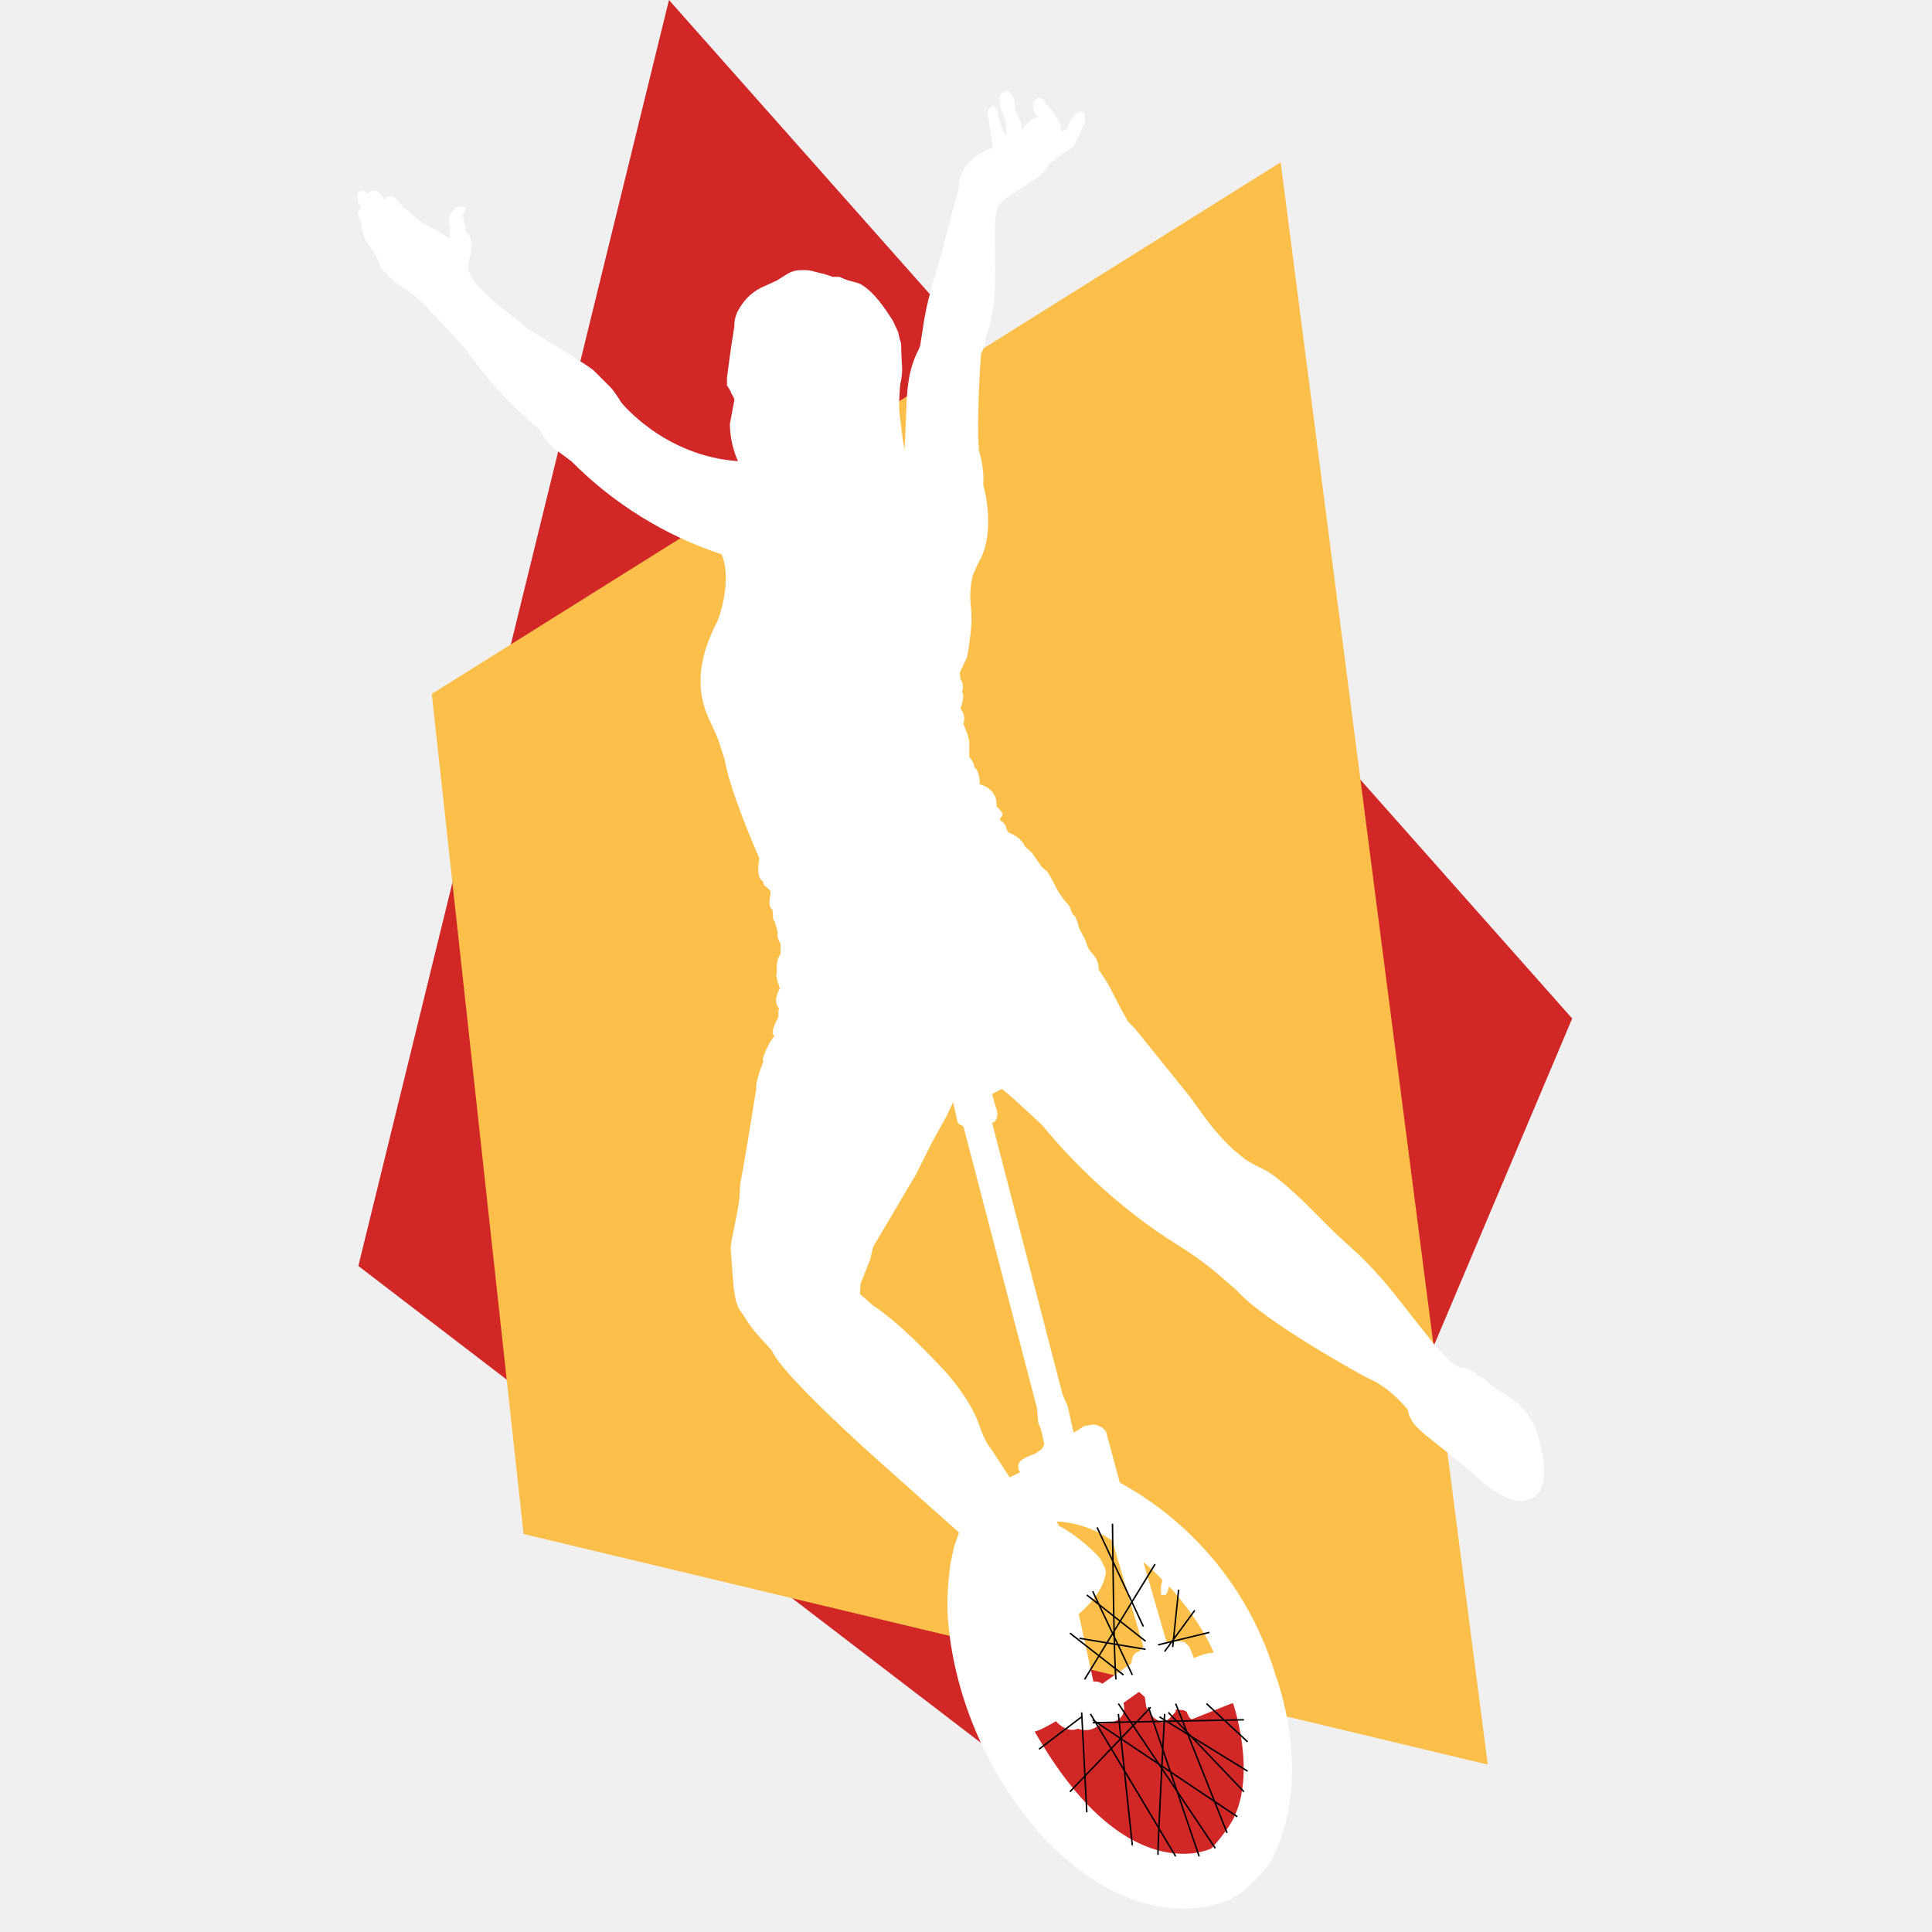
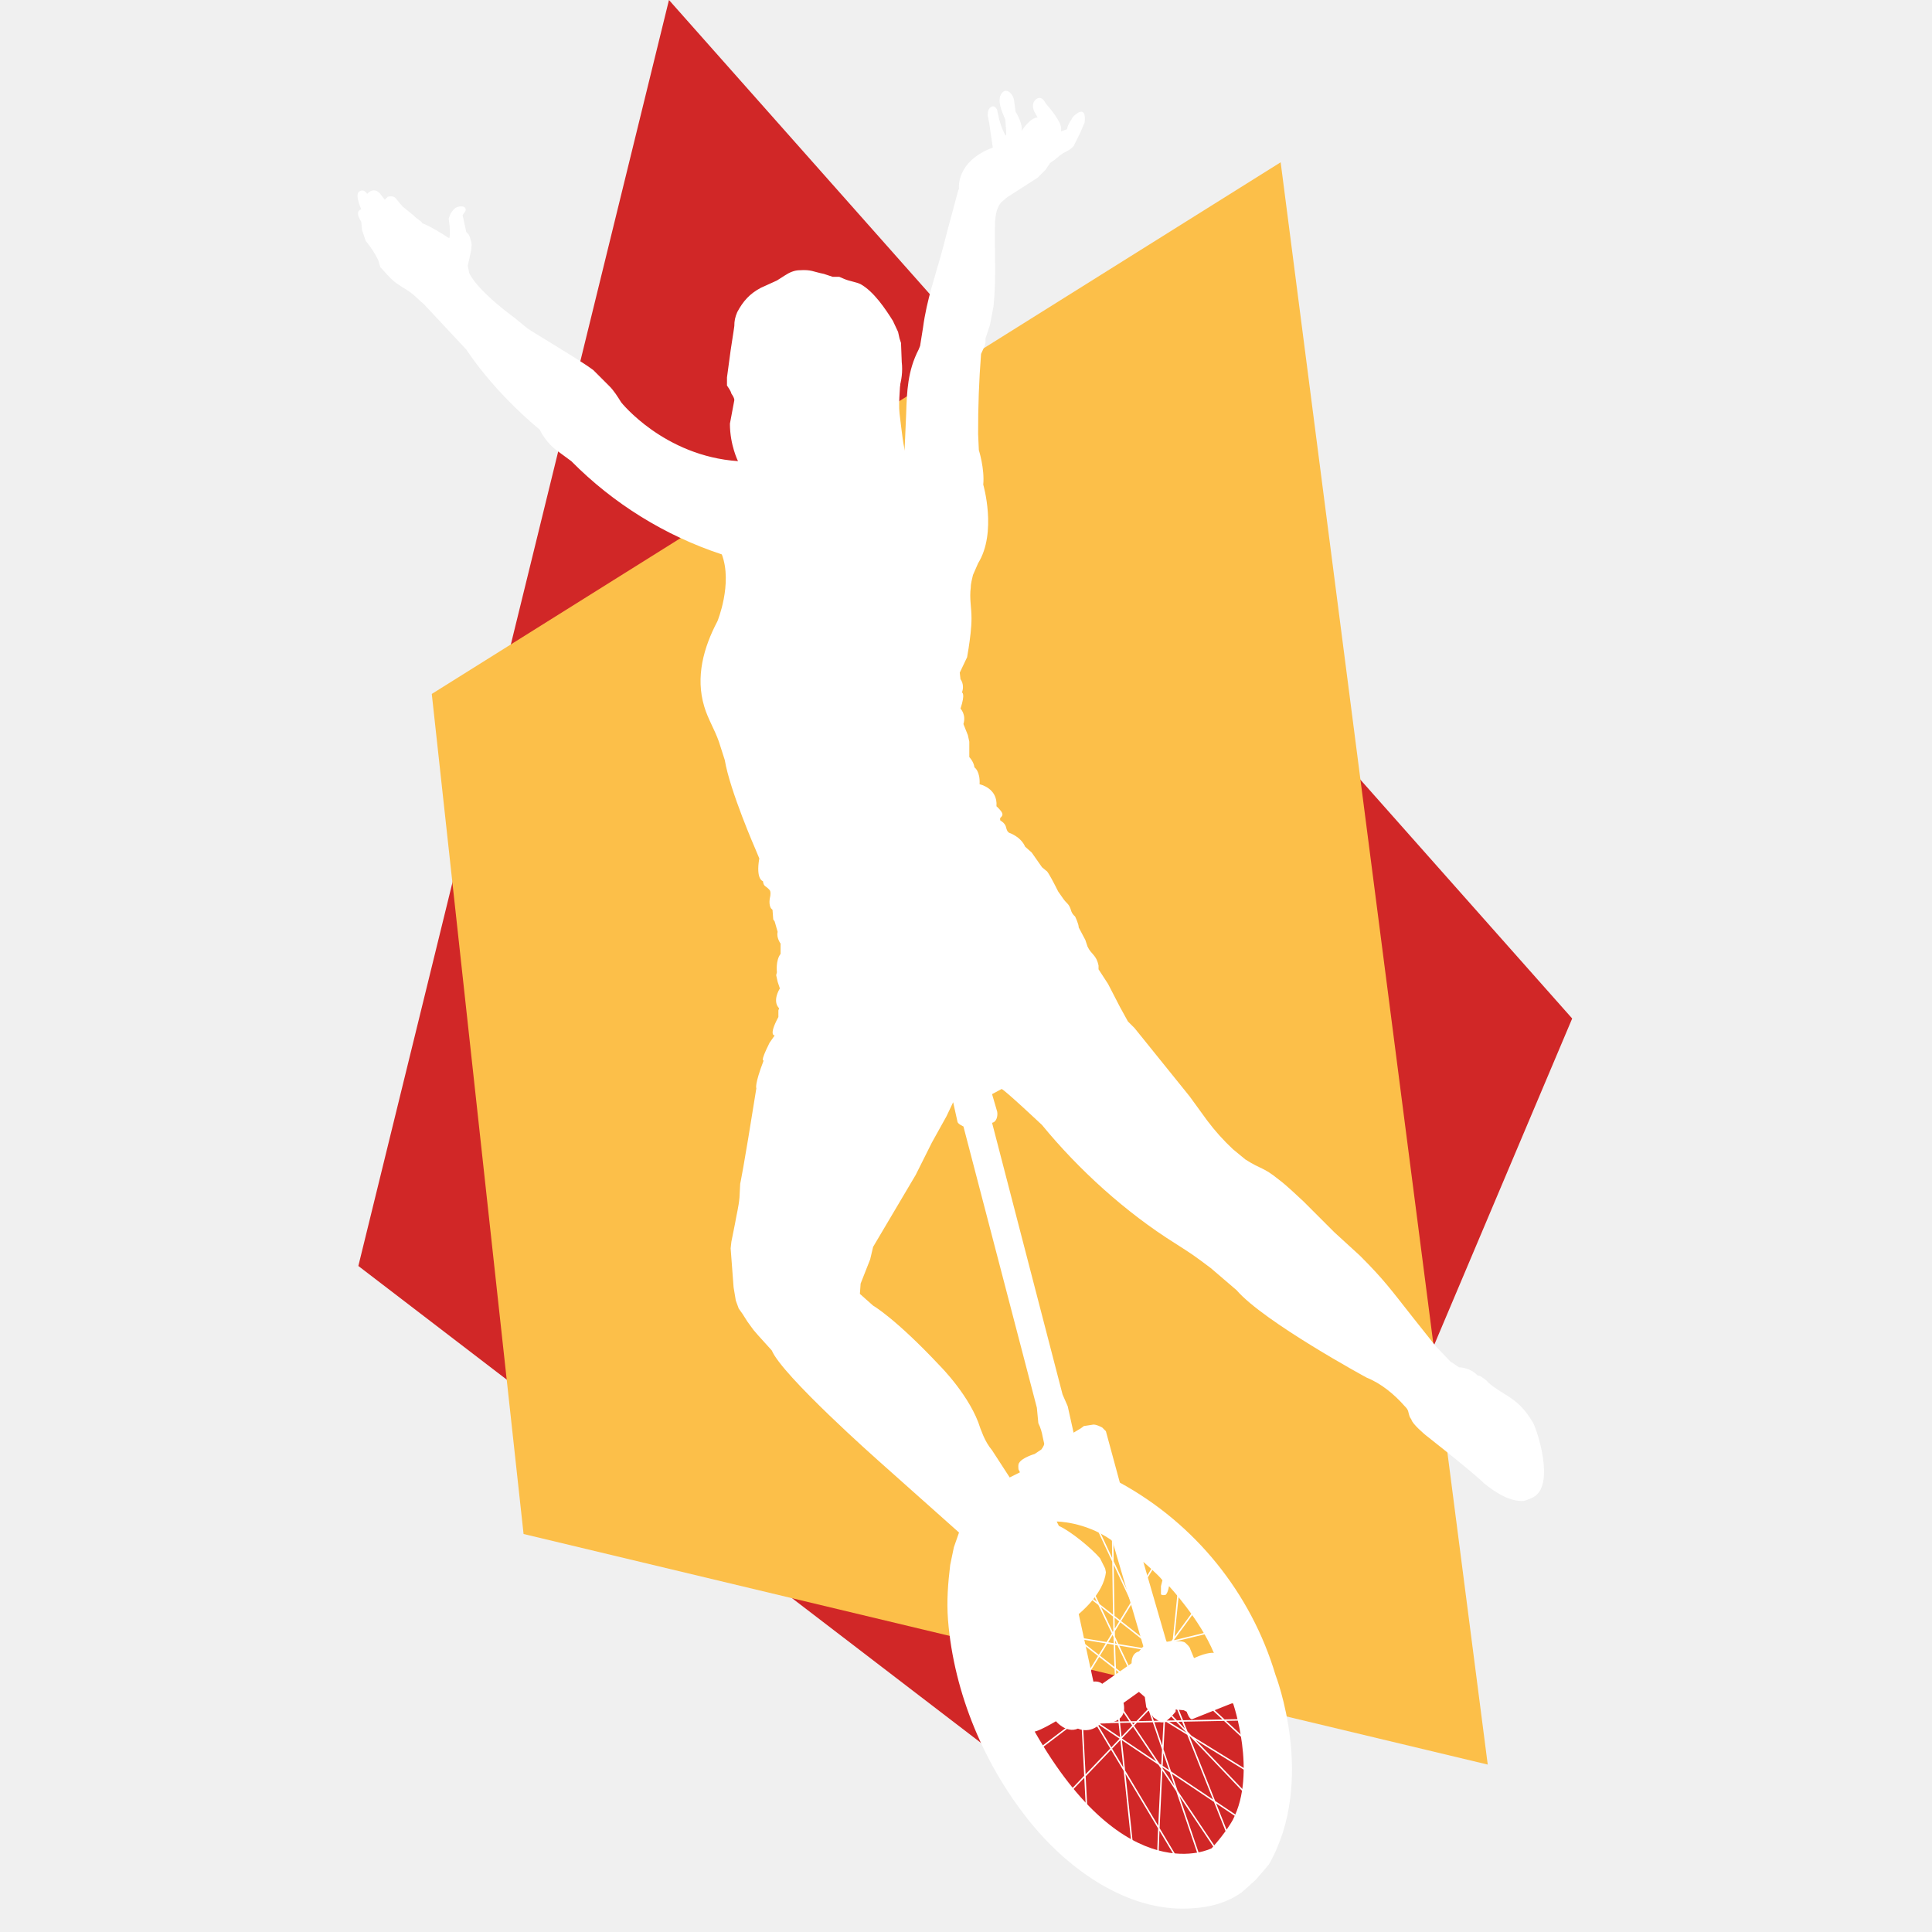
<svg xmlns="http://www.w3.org/2000/svg" viewBox="0 0 2631 2630" version="1" fill-rule="evenodd" clip-rule="evenodd" stroke-miterlimit="10">
  <path fill="none" d="M0 0h2630v2630H0z" />
  <g>
    <path d="M488 1724L911 0l1230 1387-512 1211-1141-874z" fill="#d12727" fill-rule="nonzero" />
    <path d="M1744 221L588 945l125 1144 1313 314-282-2182z" fill="#fcbf49" fill-rule="nonzero" />
    <g>
      <path fill="#fff" d="M1412 1917l2 21c3 6 5 13 6 19l2 9c0 3-4 8-4 8l-9 6s-17 5-21 12c-2 2-1 9-1 9l2 4-14 7-24-37c-5-6-9-13-12-20l-4-10c-13-43-55-85-55-85-61-65-91-82-91-82l-18-16 1-14 13-33 4-17 58-98 22-44 20-36 9-19 6 27c1 3 8 6 8 6l100 383m56 437s16 8 31-7c0 0 38 3 31-28l21-15 8 7 2 14 10 14 9 6c8 3 18-11 21-14v-3l11 1 4 2s4 12 8 10l55-22s33 95 0 159c0 0-9 17-29 39 0 0-116 60-241-159 0 0 5 0 29-14 0 0 14 17 30 10m45-257l2 2 42 143-6 7s-10 1-10 16l-40 28s-4-4-12-3l-20-92s34-27 37-57l-1-5-7-14c-11-13-40-37-56-44l-3-6s38 0 74 25m70 55l-2 8v11c1 2 6 1 6 1s3-1 5-12c0 0 42 45 61 91 0 0-7-2-27 7l-5-12c-1-4-4-6-7-9-3-2-7-2-11-2l-14 1-1-2-31-107s21 18 26 25m505-214c-21-36-39-36-61-55-3-4-7-6-11-9l-4-1c-10-11-25-11-25-11l-12-8-20-21-31-39c-30-38-39-51-72-84l-35-32-42-42c-11-10-22-21-34-30-21-17-23-13-45-27l-17-14a298 298 0 0 1-35-39l-24-33-75-93-9-9-11-20-16-31-13-20v-5c-3-15-10-15-15-26l-3-9-9-17c0-5-5-15-5-15-5-4-6-10-6-10-3-8-5-7-10-14l-7-10c-15-30-16-28-16-28l-6-5-14-20-9-8c-6-14-22-19-22-19l-2-2c-3-6-1-7-6-12l-4-3v-3s4-3 3-6c-1-4-8-10-8-10 2-25-23-30-23-30 1-18-7-23-7-23-1-8-7-14-7-14v-21l-2-9-6-15c4-13-4-21-4-21 7-21 2-22 2-22 4-11-2-18-2-18l-1-9 10-21 2-12c2-13 4-28 4-41 0-15-3-27-1-42 0-6 2-12 3-17l7-16c26-42 7-107 7-107 2-22-6-47-6-47l-1-22a1346 1346 0 0 1 4-109l5-11 1-4v-6l6-18 5-26c4-39 1-76 2-115 1-10 2-18 8-26l8-7 42-27 11-11 6-9 7-5 6-5c7-6 13-6 19-13l9-18 6-14c1-7 1-21-11-12-3 2-6 5-7 8-3 4-5 8-6 13l-8 3v1-1-5c-1-11-20-32-20-32l-4-6c-3-3-7-4-11 0s-4 9-2 15l5 9c-10 0-22 18-22 19 3-9-8-27-8-27l-2-15c-1-10-13-21-19-6-3 11 4 24 7 32l1 13c0 2 1 11-1 8-5-9-8-19-10-29l-1-5c-1-3-4-6-7-5-5 2-6 7-6 12l2 10 5 34c-51 19-46 56-46 56l-1 2-14 52-7 27c-10 37-22 70-27 108l-4 25-2 5c-15 29-16 57-17 88l-4 92-8 8c-18 3-26-26-26-26-14-32-10-48-10-48 14-1 18-16 23-26 12-22 22-45 19-71l-1-26-2-6-2-9-7-15c-10-16-26-40-44-50-6-3-15-4-22-7l-7-3h-9l-12-4c-15-3-17-6-33-5-7 0-14 3-20 7l-11 7-22 10c-15 8-24 18-32 33-3 7-4 12-4 19l-1 7-4 26-5 37v11c2 3 5 7 6 11 2 3 4 6 4 9l-6 32c0 29 11 51 11 51-101-7-159-80-159-80-5-8-10-16-16-22l-22-22c-17-13-80-50-90-57l-17-14s-49-35-62-61l-2-10 2-9c1-6 3-11 3-17 1-4-1-9-2-13l-2-4-3-3-2-9-3-14 4-6c1-4-2-6-6-6-6 0-10 3-13 8-2 2-3 6-4 9 0 0 3 17 1 26h-1c-26-17-36-20-36-20-2-4-8-6-11-10l-16-13-10-12c-3-2-7-2-10-1l-4 4-7-9c-9-9-17 1-17 1-6-9-12-2-12-2-4 6 4 23 4 23-10 3 0 17 0 17l1 11 5 15a135 135 0 0 1 17 26l3 10 14 15c11 11 24 15 35 26l11 10 57 61c42 63 100 109 100 109 9 19 24 29 24 29l19 14a516 516 0 0 0 205 127c15 40-6 91-6 91-19 36-30 76-18 116 5 17 14 31 20 48l8 25c7 42 42 122 42 122l5 12c-5 29 5 31 5 31 1 8 4 6 9 12 2 2 1 8 1 8-3 12 1 17 1 17l2 2 1 13 2 3 4 14c-2 8 4 16 4 16v14c-7 9-5 25-5 25l-1 4 2 9 3 9c-11 19-1 27-1 27l-1 3v9c-14 26-5 25-5 25l-7 10c-14 28-8 24-8 24-13 34-10 38-10 38-18 113-22 130-22 130l-1 19c-1 12-4 23-6 35l-5 25-1 9 4 53 3 18 4 11 5 7 7 11 8 11 6 7 19 21c14 34 145 150 145 150l110 98-7 20-5 24c-3 25-5 49-3 75 8 100 50 200 114 278 51 62 130 119 214 115 26-1 51-7 72-22l19-17 18-21c65-114 9-258 9-258a443 443 0 0 0-212-262l-19-70-2-2-3-3c-4-2-8-4-12-4l-13 2-4 3-10 6-8-36-7-16-96-370c6-1 8-9 7-15l-7-24 13-7c4 1 55 49 55 49 50 61 114 119 181 161 25 16 25 16 49 34l35 30c37 43 177 119 177 119 20 8 38 23 52 39 6 6 4 7 7 15l2 3c1 6 19 21 19 21 71 56 80 66 80 66 15 12 34 25 54 24 4-1 12-4 16-7 25-19 3-87-3-99z" fill-rule="nonzero" />
-       <g fill="none" stroke="#000" stroke-width="2">
+       <g fill="none" stroke="#fff" stroke-width="2">
        <path d="M1480 2468l-7-136M1542 2513l-19-179M1655 2517l-132-197M1694 2440l-103-108M1699 2372l-56-52M1605 2165l-8 78M1647 2223l-70 17M1627 2193l-41 56M1560 2235l-80-63M1488 2167l54 114M1573 2130l-96 157M1470 2231l90 15M1694 2342l-206 4M1685 2474l-197-132M1601 2528l-116-194M1577 2526c-1-7 9-192 9-192M1633 2528l-69-203M1699 2412l-120-74M1671 2496l-70-176M1567 2325l-110 115M1530 2281l-73-57M1494 2080l63 135M1520 2287c-3-5-5-212-5-212M1415 2382l58-44" />
      </g>
      <path fill="#fff" d="M1227 490c0 34-4 56-2 73 3 24 5 47 10 60 3 8 6 40-9 44 0 0-14 10-15 3-2-13-23-31-29-39-21-26-28-88-28-88s73-99 73-53z" />
    </g>
  </g>
</svg>
